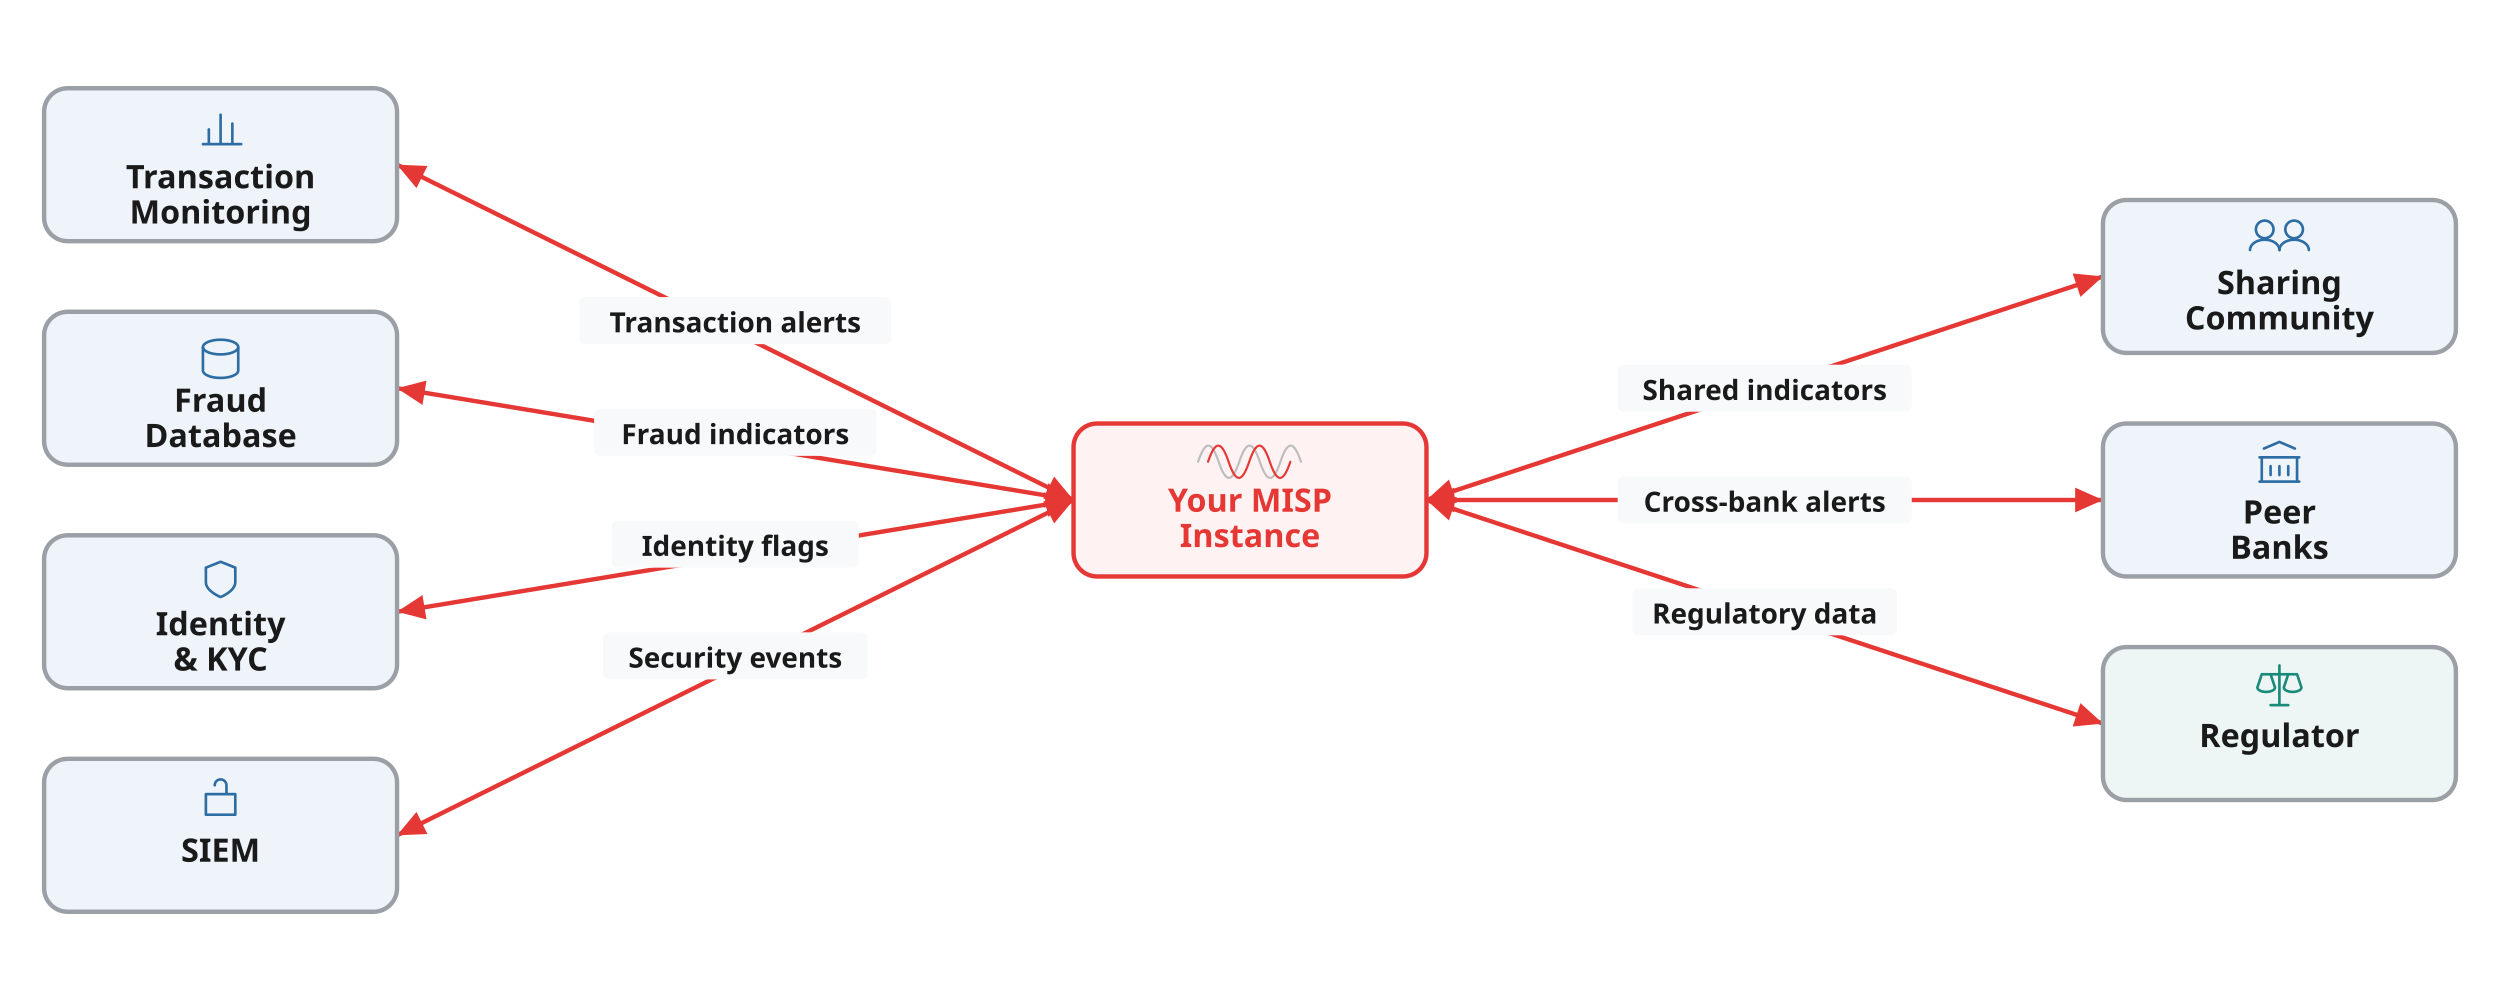
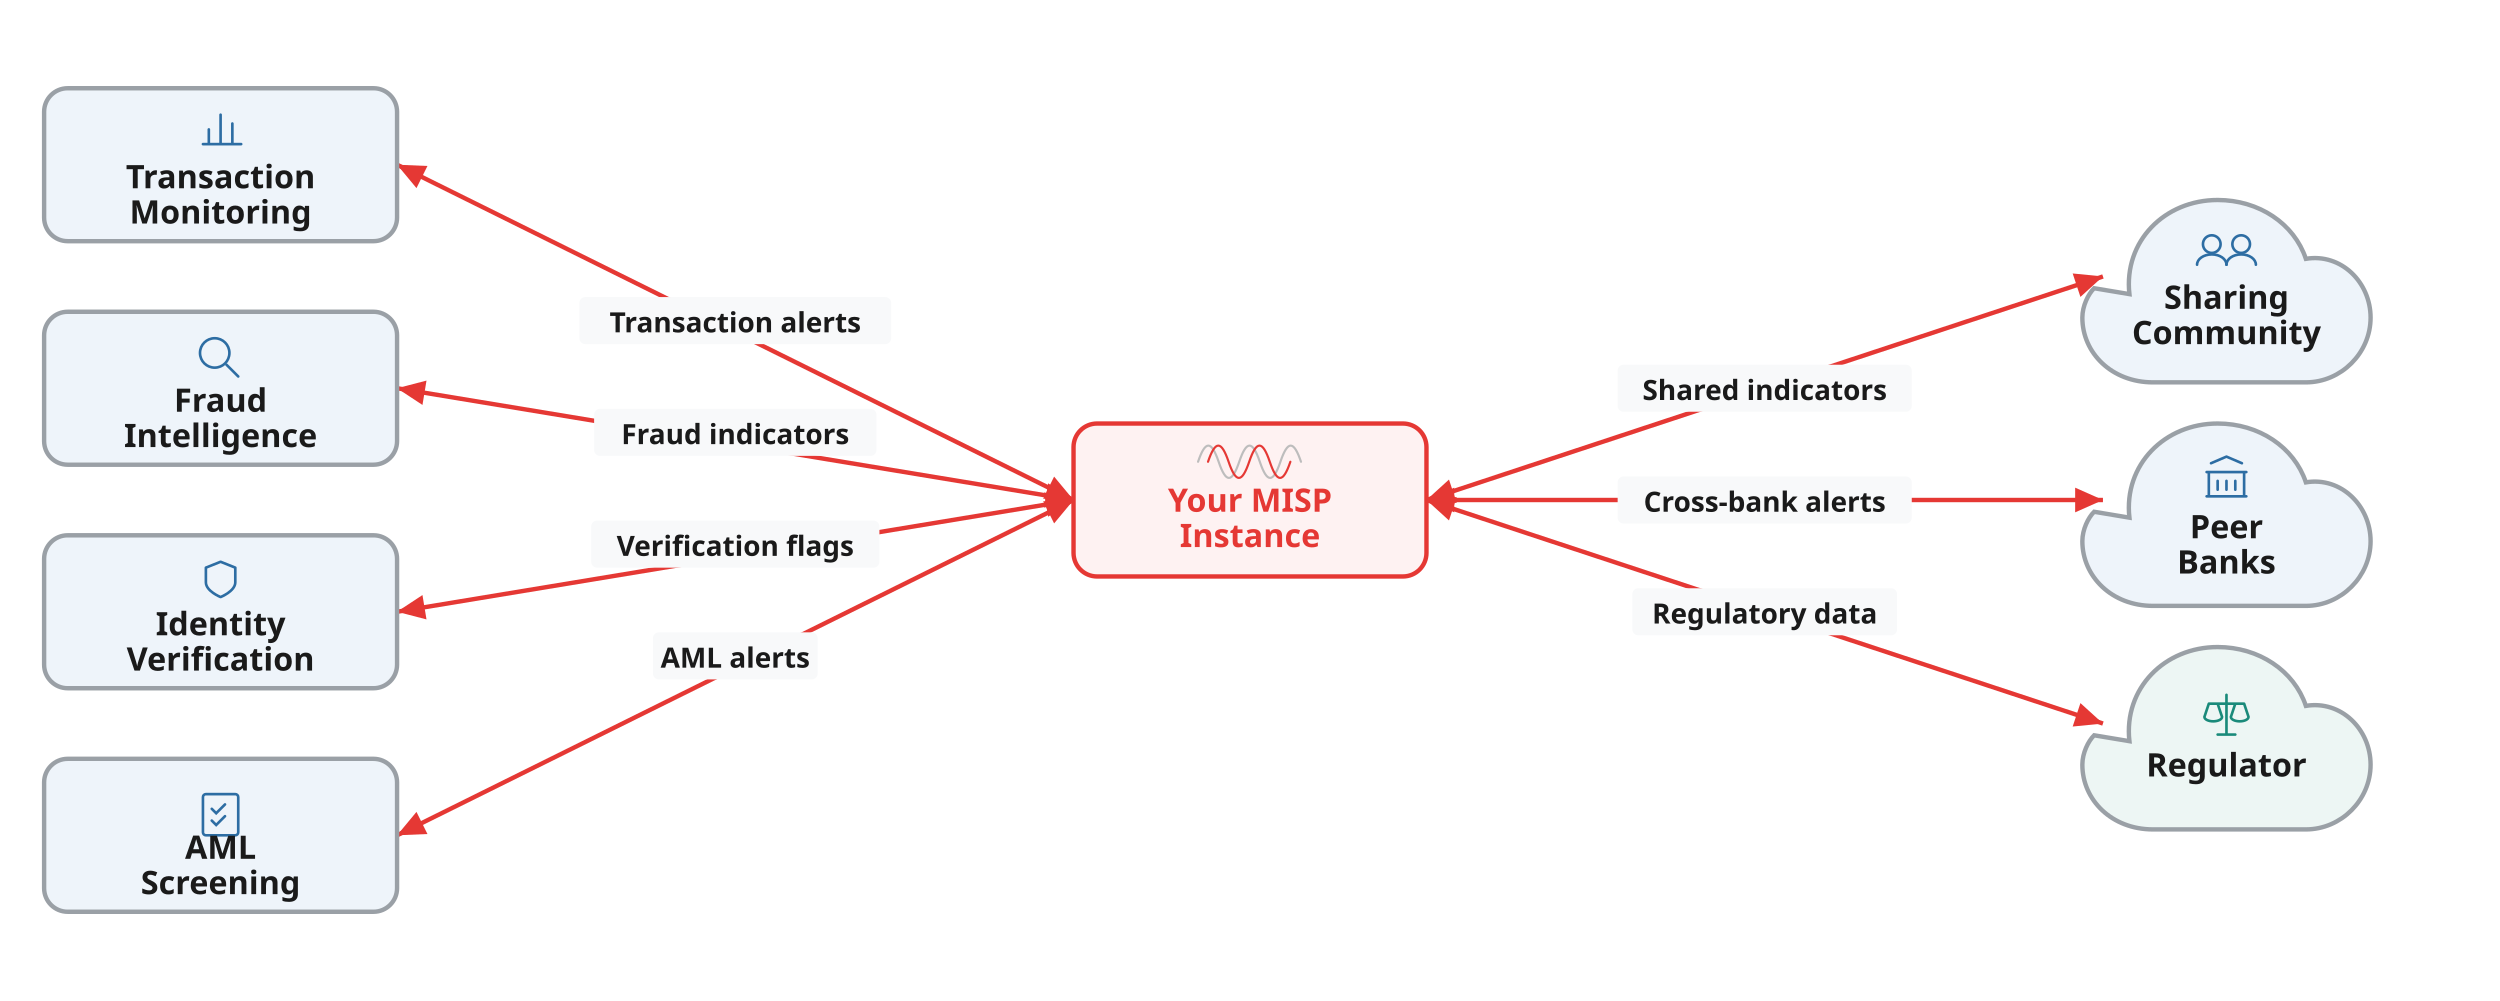
<svg xmlns="http://www.w3.org/2000/svg" fill="none" viewBox="0 0 850 340">
  <defs>
    <marker id="a" markerHeight="7" markerWidth="7" orient="auto-start-reverse" refX="9" refY="5" viewBox="0 0 10 10">
      <path fill="#e53834" d="m0 1 9 4-9 4z" />
    </marker>
  </defs>
  <path stroke="#e53834" stroke-width="1.5" marker-start="url(#a)" marker-end="url(#a)" d="M135 56 L365 170" />
  <path stroke="#e53834" stroke-width="1.5" marker-start="url(#a)" marker-end="url(#a)" d="M135 132 L365 170" />
  <path stroke="#e53834" stroke-width="1.5" marker-start="url(#a)" marker-end="url(#a)" d="M135 208 L365 170" />
  <path stroke="#e53834" stroke-width="1.5" marker-start="url(#a)" marker-end="url(#a)" d="M135 284 L365 170" />
  <path stroke="#e53834" stroke-width="1.5" marker-start="url(#a)" marker-end="url(#a)" d="M485 170 L715 94" />
  <path stroke="#e53834" stroke-width="1.5" marker-start="url(#a)" marker-end="url(#a)" d="M485 170 L715 170" />
  <path stroke="#e53834" stroke-width="1.5" marker-start="url(#a)" marker-end="url(#a)" d="M485 170 L715 246" />
  <rect width="120" height="52" x="15" y="30" fill="#eef4fa" stroke="#9aa0a6" stroke-width="1.5" rx="8" />
  <path stroke="#2d6da3" stroke-linecap="round" stroke-linejoin="round" stroke-width=".9" d="M69 49h13m-11 0v-5m4 5v-10m4 10v-7" />
  <text x="75" y="64" fill="#1a1a1a" font-family="Manrope, sans-serif" font-size="11" font-weight="700" text-anchor="middle">Transaction</text>
  <text x="75" y="76" fill="#1a1a1a" font-family="Manrope, sans-serif" font-size="11" font-weight="700" text-anchor="middle">Monitoring</text>
  <rect width="120" height="52" x="15" y="106" fill="#eef4fa" stroke="#9aa0a6" stroke-width="1.5" rx="8" />
-   <ellipse cx="75" cy="118" rx="6" ry="2.5" stroke="#2d6da3" stroke-width=".9" fill="none" />
-   <path stroke="#2d6da3" stroke-width=".9" fill="none" d="M69 118v8c0 1.38 2.69 2.5 6 2.5s6-1.12 6-2.5v-8" />
+   <circle cx="73" cy="120" r="5" stroke="#2d6da3" stroke-width=".9" fill="none" />
+   <line x1="77" y1="124" x2="81" y2="128" stroke="#2d6da3" stroke-width=".9" stroke-linecap="round" />
  <text x="75" y="140" fill="#1a1a1a" font-family="Manrope, sans-serif" font-size="11" font-weight="700" text-anchor="middle">Fraud</text>
-   <text x="75" y="152" fill="#1a1a1a" font-family="Manrope, sans-serif" font-size="11" font-weight="700" text-anchor="middle">Database</text>
+   <text x="75" y="152" fill="#1a1a1a" font-family="Manrope, sans-serif" font-size="11" font-weight="700" text-anchor="middle">Intelligence</text>
  <rect width="120" height="52" x="15" y="182" fill="#eef4fa" stroke="#9aa0a6" stroke-width="1.5" rx="8" />
  <path stroke="#2d6da3" stroke-linecap="round" stroke-linejoin="round" stroke-width=".9" fill="none" d="M75 191l-5 2v5c0 3 5 5 5 5s5-2 5-5v-5z" />
  <text x="75" y="216" fill="#1a1a1a" font-family="Manrope, sans-serif" font-size="11" font-weight="700" text-anchor="middle">Identity</text>
-   <text x="75" y="228" fill="#1a1a1a" font-family="Manrope, sans-serif" font-size="11" font-weight="700" text-anchor="middle">&amp; KYC</text>
+   <text x="75" y="228" fill="#1a1a1a" font-family="Manrope, sans-serif" font-size="11" font-weight="700" text-anchor="middle">Verification</text>
  <rect width="120" height="52" x="15" y="258" fill="#eef4fa" stroke="#9aa0a6" stroke-width="1.5" rx="8" />
-   <path stroke="#2d6da3" stroke-linecap="round" stroke-linejoin="round" stroke-width=".9" fill="none" d="M70 270h10v7h-10zm3-3a2 2 0 014 0v3" />
-   <text x="75" y="293" fill="#1a1a1a" font-family="Manrope, sans-serif" font-size="11" font-weight="700" text-anchor="middle">SIEM</text>
+   <rect x="69" y="270" width="12" height="14" rx="1" stroke="#2d6da3" stroke-width=".9" fill="none" />
+   <path stroke="#2d6da3" stroke-linecap="round" stroke-width=".9" fill="none" d="M72 275l1.5 1.5 3-3m-4.5 5.5l1.5 1.5 3-3" />
+   <text x="75" y="292" fill="#1a1a1a" font-family="Manrope, sans-serif" font-size="11" font-weight="700" text-anchor="middle">AML</text>
+   <text x="75" y="304" fill="#1a1a1a" font-family="Manrope, sans-serif" font-size="11" font-weight="700" text-anchor="middle">Screening</text>
  <rect width="120" height="52" x="365" y="144" fill="#fef2f2" stroke="#e53834" stroke-width="1.5" rx="8" />
  <g transform="translate(407,149) scale(0.1129,0.11268)">
    <path d="M3 71c22-65 40-65 62 0s40 65 62 0 40-65 62 0 40 65 62 0 40-65 62 0" fill="none" stroke="#bdbdbd" stroke-width="6.55" stroke-linecap="round" />
    <path d="M33 71c22-65 40-65 62 0s40 65 62 0 40-65 62 0 40 65 62 0" fill="none" stroke="#e53834" stroke-width="6.55" stroke-linecap="round" />
  </g>
  <text x="425" y="174" fill="#e53834" font-family="Manrope, sans-serif" font-size="11" font-weight="700" text-anchor="middle">Your MISP</text>
  <text x="425" y="186" fill="#e53834" font-family="Manrope, sans-serif" font-size="11" font-weight="700" text-anchor="middle">Instance</text>
-   <rect width="120" height="52" x="715" y="68" fill="#eef4fa" stroke="#9aa0a6" stroke-width="1.5" rx="8" />
-   <circle cx="770" cy="78" r="3" stroke="#2d6da3" stroke-width=".9" fill="none" />
-   <path stroke="#2d6da3" stroke-linecap="round" stroke-width=".9" fill="none" d="M765 85a5 3.5 0 0110 0" />
-   <circle cx="780" cy="78" r="3" stroke="#2d6da3" stroke-width=".9" fill="none" />
-   <path stroke="#2d6da3" stroke-linecap="round" stroke-width=".9" fill="none" d="M775 85a5 3.5 0 0110 0" />
-   <text x="775" y="100" fill="#1a1a1a" font-family="Manrope, sans-serif" font-size="11" font-weight="700" text-anchor="middle">Sharing</text>
-   <text x="775" y="112" fill="#1a1a1a" font-family="Manrope, sans-serif" font-size="11" font-weight="700" text-anchor="middle">Community</text>
-   <rect width="120" height="52" x="715" y="144" fill="#eef4fa" stroke="#9aa0a6" stroke-width="1.5" rx="8" />
-   <path stroke="#2d6da3" stroke-linecap="round" stroke-linejoin="round" stroke-width=".9" d="M768.25 163.75h13.5m-13.5-8.25h13.5m-12-3 5.25-2.25 5.25 2.25m-11.25 3v8.25m12-8.25v8.25m-9-5.25v3m3-3v3m3-3v3" />
-   <text x="775" y="178" fill="#1a1a1a" font-family="Manrope, sans-serif" font-size="11" font-weight="700" text-anchor="middle">Peer</text>
-   <text x="775" y="190" fill="#1a1a1a" font-family="Manrope, sans-serif" font-size="11" font-weight="700" text-anchor="middle">Banks</text>
-   <rect width="120" height="52" x="715" y="220" fill="#edf6f4" stroke="#9aa0a6" stroke-width="1.5" rx="8" />
-   <path stroke="#1a8a7a" stroke-linecap="round" stroke-linejoin="round" stroke-width=".9" d="M775 226.25v13.5m-3 0h6m-9-10.5h12m-12 0-1.5 4.5c0 .825 1.35 1.5 3 1.5s3-.675 3-1.5l-1.5-4.5m6 0-1.5 4.5c0 .825 1.35 1.5 3 1.5s3-.675 3-1.5l-1.5-4.5" />
-   <text x="775" y="254" fill="#1a1a1a" font-family="Manrope, sans-serif" font-size="11" font-weight="700" text-anchor="middle">Regulator</text>
+   <path d="M724 100 c-2-18 12-32 30-32 c14 0 26 8 30 20 c12-2 22 8 22 20 c0 12-10 22-22 22 h-52 c-14 0-24-10-24-22 c0-4 2-8 4-10z" fill="#eef4fa" stroke="#9aa0a6" stroke-width="1.5" />
+   <circle cx="752" cy="83" r="3" stroke="#2d6da3" stroke-width=".9" fill="none" />
+   <path stroke="#2d6da3" stroke-linecap="round" stroke-width=".9" fill="none" d="M747 90a5 3.5 0 0110 0" />
+   <circle cx="762" cy="83" r="3" stroke="#2d6da3" stroke-width=".9" fill="none" />
+   <path stroke="#2d6da3" stroke-linecap="round" stroke-width=".9" fill="none" d="M757 90a5 3.5 0 0110 0" />
+   <text x="757" y="105" fill="#1a1a1a" font-family="Manrope, sans-serif" font-size="11" font-weight="700" text-anchor="middle">Sharing</text>
+   <text x="757" y="117" fill="#1a1a1a" font-family="Manrope, sans-serif" font-size="11" font-weight="700" text-anchor="middle">Community</text>
+   <path d="M724 176 c-2-18 12-32 30-32 c14 0 26 8 30 20 c12-2 22 8 22 20 c0 12-10 22-22 22 h-52 c-14 0-24-10-24-22 c0-4 2-8 4-10z" fill="#eef4fa" stroke="#9aa0a6" stroke-width="1.5" />
+   <path stroke="#2d6da3" stroke-linecap="round" stroke-linejoin="round" stroke-width=".9" d="M750.25 168.75h13.5m-13.5-8.25h13.5m-12-3 5.25-2.25 5.25 2.25m-11.25 3v8.25m12-8.25v8.25m-9-5.25v3m3-3v3m3-3v3" />
+   <text x="757" y="183" fill="#1a1a1a" font-family="Manrope, sans-serif" font-size="11" font-weight="700" text-anchor="middle">Peer</text>
+   <text x="757" y="195" fill="#1a1a1a" font-family="Manrope, sans-serif" font-size="11" font-weight="700" text-anchor="middle">Banks</text>
+   <path d="M724 252 c-2-18 12-32 30-32 c14 0 26 8 30 20 c12-2 22 8 22 20 c0 12-10 22-22 22 h-52 c-14 0-24-10-24-22 c0-4 2-8 4-10z" fill="#edf6f4" stroke="#9aa0a6" stroke-width="1.5" />
+   <path stroke="#1a8a7a" stroke-linecap="round" stroke-linejoin="round" stroke-width=".9" d="M757 236.25v13.5m-3 0h6m-9-10.5h12m-12 0-1.5 4.5c0 .825 1.35 1.5 3 1.5s3-.675 3-1.5l-1.5-4.5m6 0-1.5 4.5c0 .825 1.35 1.5 3 1.5s3-.675 3-1.5l-1.5-4.5" />
+   <text x="757" y="264" fill="#1a1a1a" font-family="Manrope, sans-serif" font-size="11" font-weight="700" text-anchor="middle">Regulator</text>
  <rect x="197" y="101" width="106" height="16" rx="2" fill="#f8f9fa" />
  <text x="250" y="113" font-family="Manrope, sans-serif" font-size="9.5" fill="#1a1a1a" font-weight="600" text-anchor="middle">Transaction alerts</text>
  <rect x="202" y="139" width="96" height="16" rx="2" fill="#f8f9fa" />
  <text x="250" y="151" font-family="Manrope, sans-serif" font-size="9.5" fill="#1a1a1a" font-weight="600" text-anchor="middle">Fraud indicators</text>
-   <rect x="208" y="177" width="84" height="16" rx="2" fill="#f8f9fa" />
-   <text x="250" y="189" font-family="Manrope, sans-serif" font-size="9.5" fill="#1a1a1a" font-weight="600" text-anchor="middle">Identity flags</text>
-   <rect x="205" y="215" width="90" height="16" rx="2" fill="#f8f9fa" />
-   <text x="250" y="227" font-family="Manrope, sans-serif" font-size="9.5" fill="#1a1a1a" font-weight="600" text-anchor="middle">Security events</text>
+   <rect x="201" y="177" width="98" height="16" rx="2" fill="#f8f9fa" />
+   <text x="250" y="189" font-family="Manrope, sans-serif" font-size="9.5" fill="#1a1a1a" font-weight="600" text-anchor="middle">Verification flags</text>
+   <rect x="222" y="215" width="56" height="16" rx="2" fill="#f8f9fa" />
+   <text x="250" y="227" font-family="Manrope, sans-serif" font-size="9.5" fill="#1a1a1a" font-weight="600" text-anchor="middle">AML alerts</text>
  <rect x="550" y="124" width="100" height="16" rx="2" fill="#f8f9fa" />
  <text x="600" y="136" font-family="Manrope, sans-serif" font-size="9.5" fill="#1a1a1a" font-weight="600" text-anchor="middle">Shared indicators</text>
  <rect x="550" y="162" width="100" height="16" rx="2" fill="#f8f9fa" />
  <text x="600" y="174" font-family="Manrope, sans-serif" font-size="9.5" fill="#1a1a1a" font-weight="600" text-anchor="middle">Cross-bank alerts</text>
  <rect x="555" y="200" width="90" height="16" rx="2" fill="#f8f9fa" />
  <text x="600" y="212" font-family="Manrope, sans-serif" font-size="9.5" fill="#1a1a1a" font-weight="600" text-anchor="middle">Regulatory data</text>
</svg>
